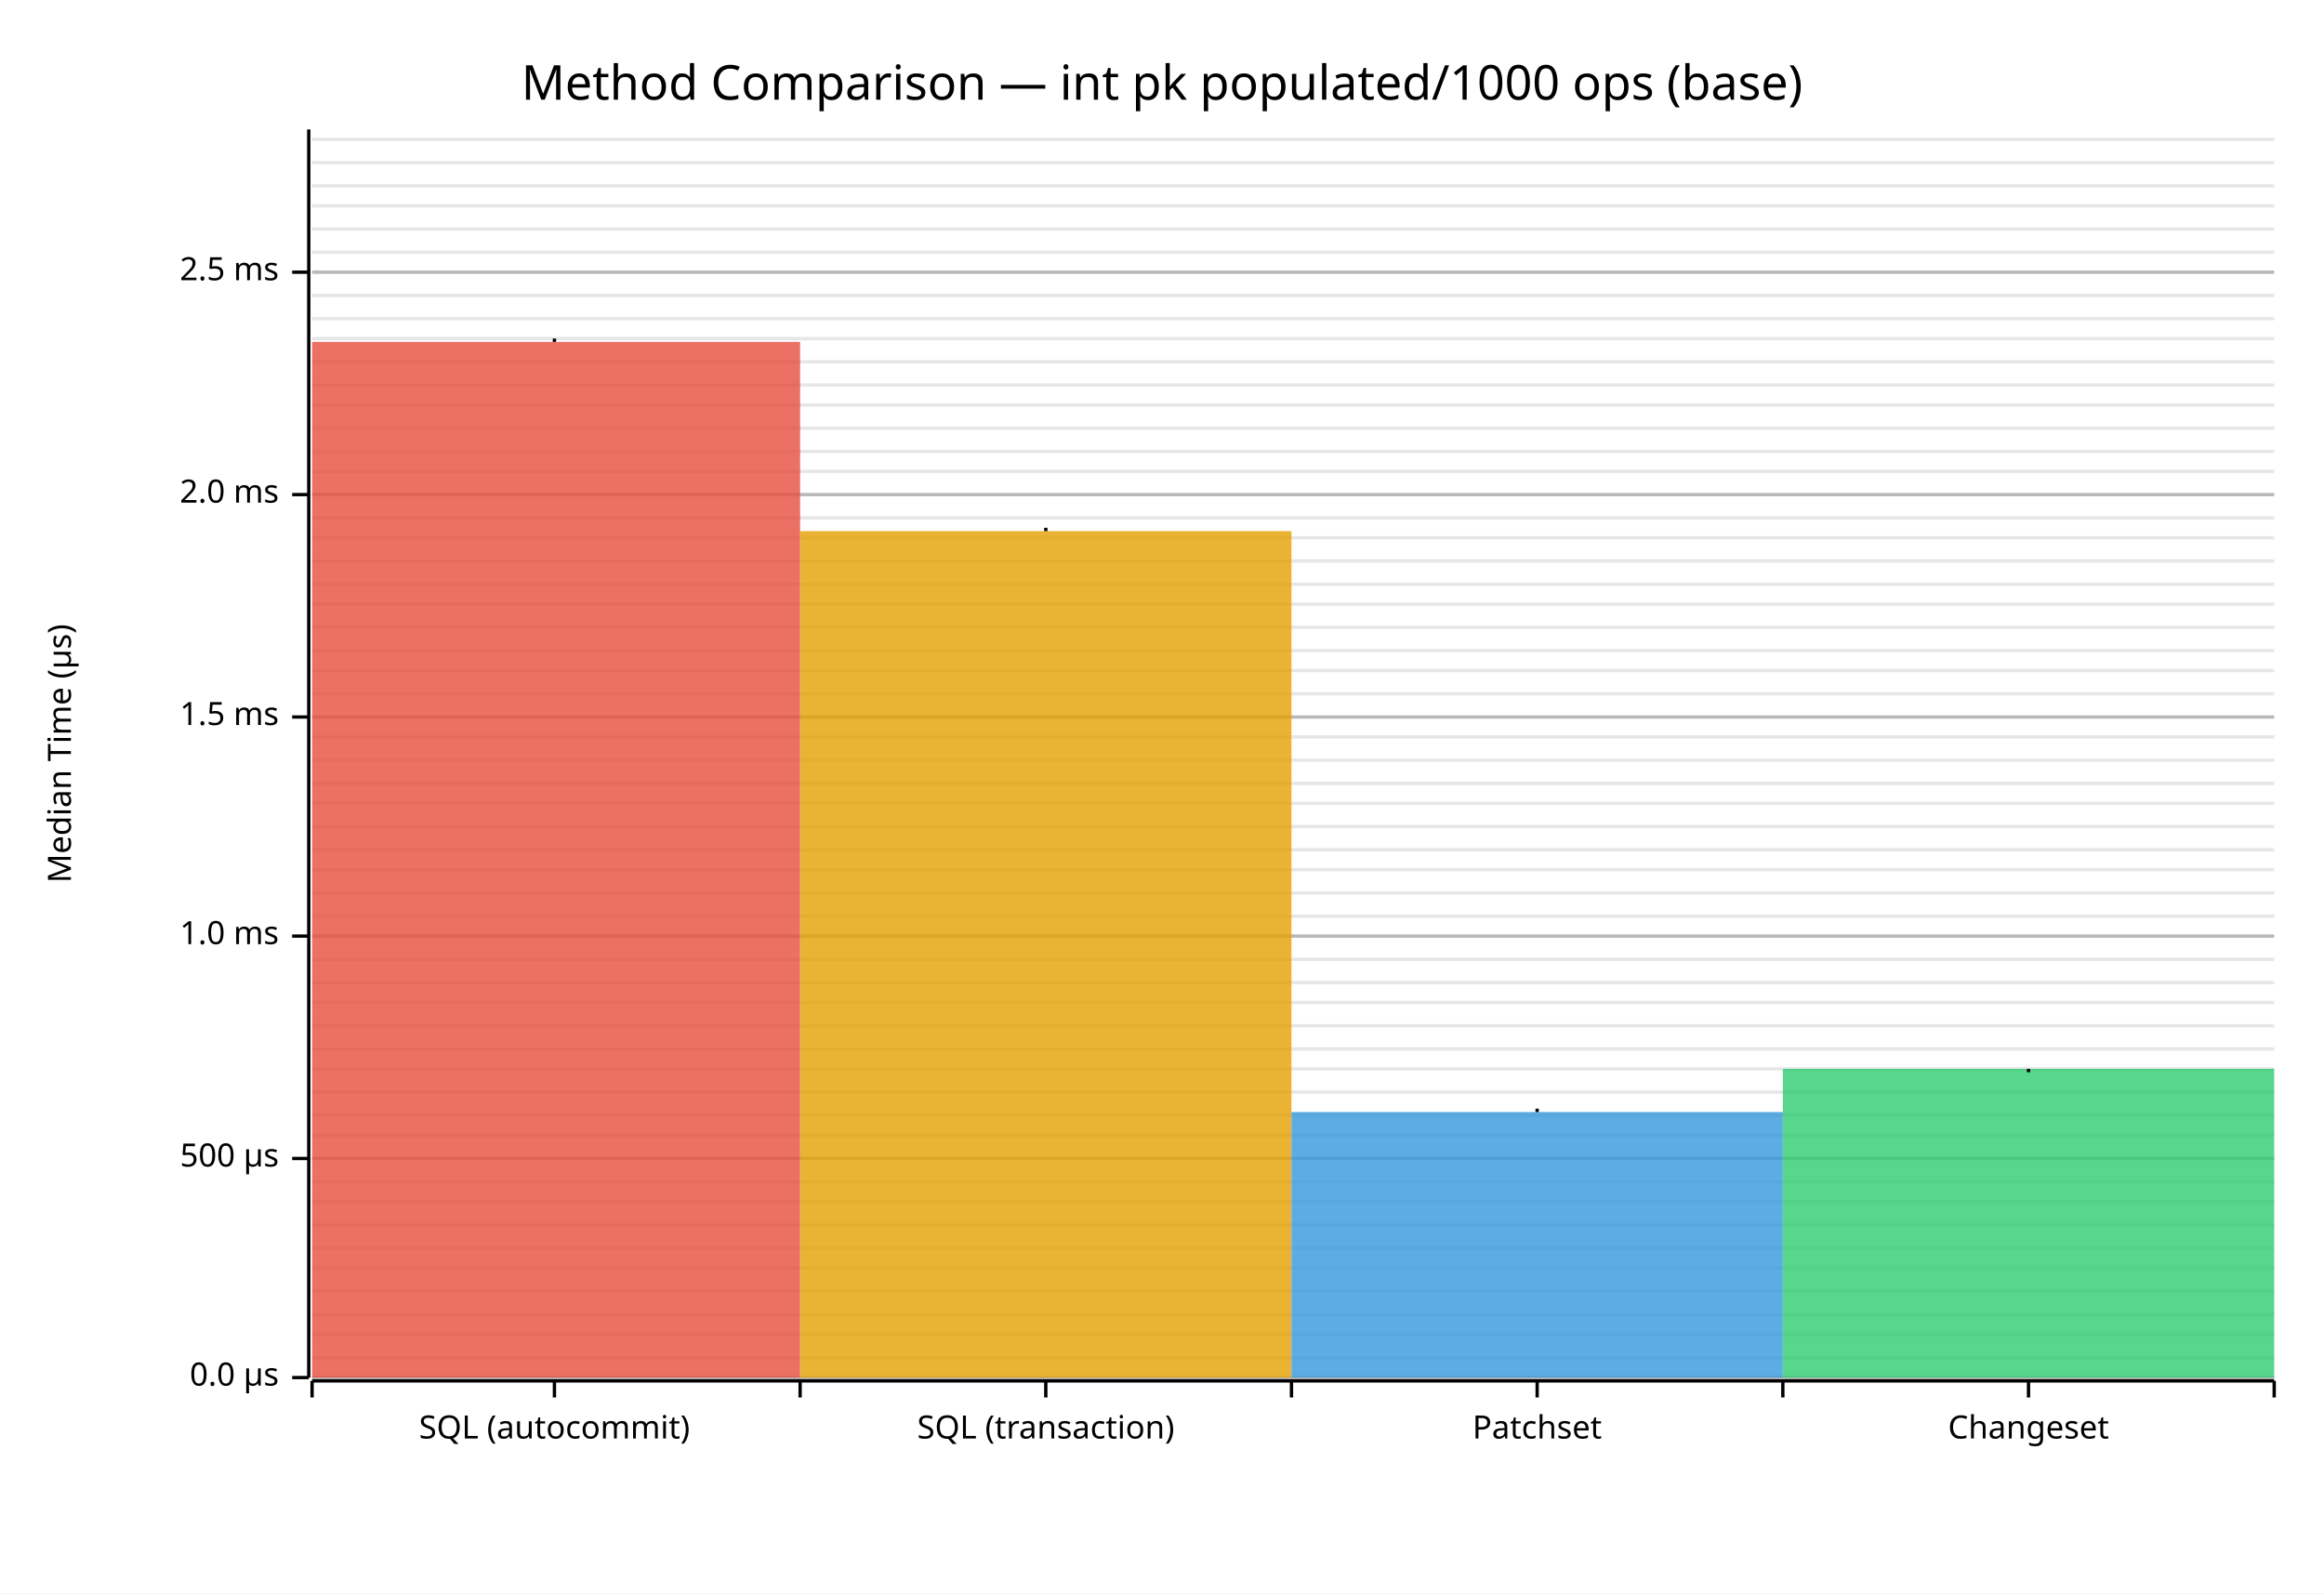
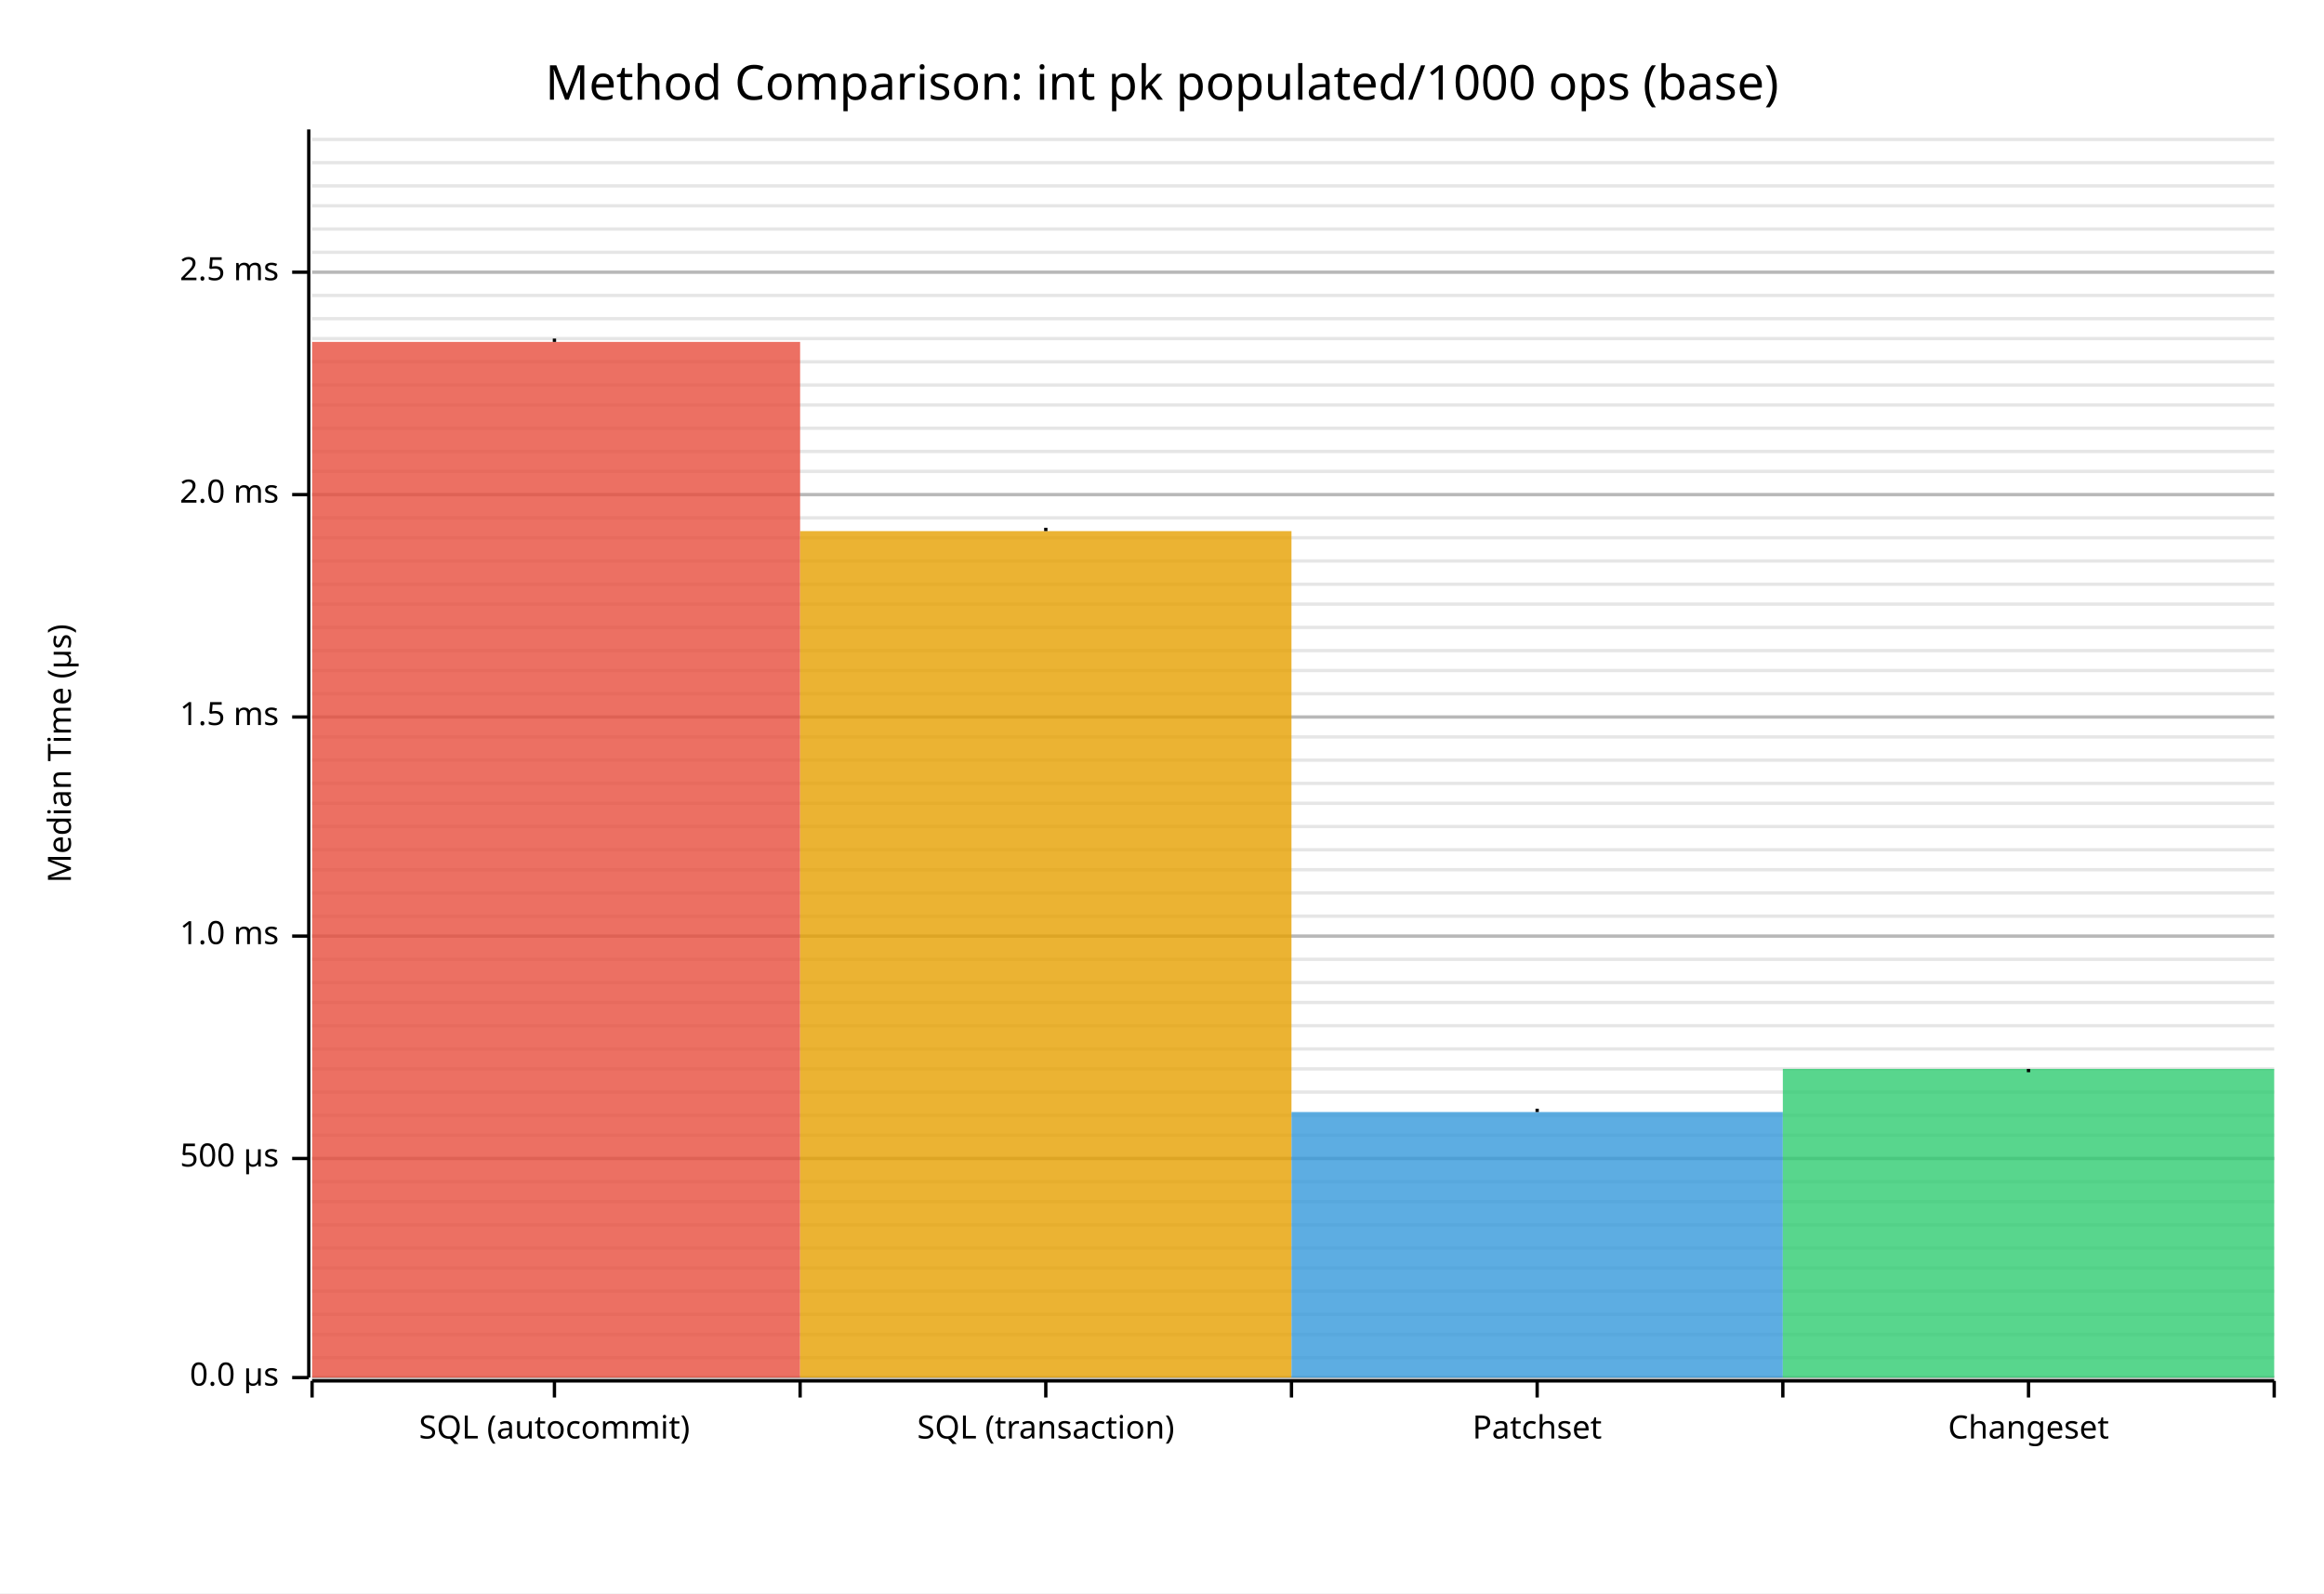
<svg xmlns="http://www.w3.org/2000/svg" width="700" height="480" viewBox="0 0 700 480">
  <rect x="0" y="0" width="700" height="480" opacity="1" fill="#FFFFFF" stroke="none" />
  <text x="350" y="19" dy="0.76em" text-anchor="middle" font-family="sans-serif" font-size="14.516" opacity="1" fill="#000000">
- Method Comparison — int pk populated/1000 ops (base)
+ Method Comparison: int pk populated/1000 ops (base)
</text>
  <line opacity="0.1" stroke="#000000" stroke-width="1" x1="94" y1="415" x2="685" y2="415" />
  <line opacity="0.1" stroke="#000000" stroke-width="1" x1="94" y1="409" x2="685" y2="409" />
  <line opacity="0.1" stroke="#000000" stroke-width="1" x1="94" y1="402" x2="685" y2="402" />
  <line opacity="0.1" stroke="#000000" stroke-width="1" x1="94" y1="396" x2="685" y2="396" />
  <line opacity="0.1" stroke="#000000" stroke-width="1" x1="94" y1="389" x2="685" y2="389" />
  <line opacity="0.1" stroke="#000000" stroke-width="1" x1="94" y1="382" x2="685" y2="382" />
  <line opacity="0.1" stroke="#000000" stroke-width="1" x1="94" y1="376" x2="685" y2="376" />
  <line opacity="0.1" stroke="#000000" stroke-width="1" x1="94" y1="369" x2="685" y2="369" />
  <line opacity="0.1" stroke="#000000" stroke-width="1" x1="94" y1="362" x2="685" y2="362" />
  <line opacity="0.1" stroke="#000000" stroke-width="1" x1="94" y1="356" x2="685" y2="356" />
  <line opacity="0.1" stroke="#000000" stroke-width="1" x1="94" y1="349" x2="685" y2="349" />
  <line opacity="0.1" stroke="#000000" stroke-width="1" x1="94" y1="342" x2="685" y2="342" />
  <line opacity="0.1" stroke="#000000" stroke-width="1" x1="94" y1="336" x2="685" y2="336" />
  <line opacity="0.1" stroke="#000000" stroke-width="1" x1="94" y1="329" x2="685" y2="329" />
  <line opacity="0.1" stroke="#000000" stroke-width="1" x1="94" y1="322" x2="685" y2="322" />
  <line opacity="0.1" stroke="#000000" stroke-width="1" x1="94" y1="316" x2="685" y2="316" />
  <line opacity="0.1" stroke="#000000" stroke-width="1" x1="94" y1="309" x2="685" y2="309" />
  <line opacity="0.1" stroke="#000000" stroke-width="1" x1="94" y1="302" x2="685" y2="302" />
  <line opacity="0.1" stroke="#000000" stroke-width="1" x1="94" y1="296" x2="685" y2="296" />
  <line opacity="0.1" stroke="#000000" stroke-width="1" x1="94" y1="289" x2="685" y2="289" />
  <line opacity="0.1" stroke="#000000" stroke-width="1" x1="94" y1="282" x2="685" y2="282" />
  <line opacity="0.1" stroke="#000000" stroke-width="1" x1="94" y1="276" x2="685" y2="276" />
  <line opacity="0.1" stroke="#000000" stroke-width="1" x1="94" y1="269" x2="685" y2="269" />
  <line opacity="0.1" stroke="#000000" stroke-width="1" x1="94" y1="262" x2="685" y2="262" />
  <line opacity="0.1" stroke="#000000" stroke-width="1" x1="94" y1="256" x2="685" y2="256" />
  <line opacity="0.1" stroke="#000000" stroke-width="1" x1="94" y1="249" x2="685" y2="249" />
  <line opacity="0.1" stroke="#000000" stroke-width="1" x1="94" y1="242" x2="685" y2="242" />
  <line opacity="0.1" stroke="#000000" stroke-width="1" x1="94" y1="236" x2="685" y2="236" />
  <line opacity="0.1" stroke="#000000" stroke-width="1" x1="94" y1="229" x2="685" y2="229" />
  <line opacity="0.1" stroke="#000000" stroke-width="1" x1="94" y1="222" x2="685" y2="222" />
  <line opacity="0.1" stroke="#000000" stroke-width="1" x1="94" y1="216" x2="685" y2="216" />
  <line opacity="0.1" stroke="#000000" stroke-width="1" x1="94" y1="209" x2="685" y2="209" />
  <line opacity="0.1" stroke="#000000" stroke-width="1" x1="94" y1="202" x2="685" y2="202" />
  <line opacity="0.1" stroke="#000000" stroke-width="1" x1="94" y1="196" x2="685" y2="196" />
  <line opacity="0.1" stroke="#000000" stroke-width="1" x1="94" y1="189" x2="685" y2="189" />
  <line opacity="0.1" stroke="#000000" stroke-width="1" x1="94" y1="182" x2="685" y2="182" />
  <line opacity="0.1" stroke="#000000" stroke-width="1" x1="94" y1="176" x2="685" y2="176" />
  <line opacity="0.1" stroke="#000000" stroke-width="1" x1="94" y1="169" x2="685" y2="169" />
  <line opacity="0.1" stroke="#000000" stroke-width="1" x1="94" y1="162" x2="685" y2="162" />
  <line opacity="0.1" stroke="#000000" stroke-width="1" x1="94" y1="156" x2="685" y2="156" />
  <line opacity="0.1" stroke="#000000" stroke-width="1" x1="94" y1="149" x2="685" y2="149" />
  <line opacity="0.1" stroke="#000000" stroke-width="1" x1="94" y1="142" x2="685" y2="142" />
  <line opacity="0.1" stroke="#000000" stroke-width="1" x1="94" y1="136" x2="685" y2="136" />
  <line opacity="0.1" stroke="#000000" stroke-width="1" x1="94" y1="129" x2="685" y2="129" />
  <line opacity="0.1" stroke="#000000" stroke-width="1" x1="94" y1="122" x2="685" y2="122" />
  <line opacity="0.1" stroke="#000000" stroke-width="1" x1="94" y1="116" x2="685" y2="116" />
  <line opacity="0.1" stroke="#000000" stroke-width="1" x1="94" y1="109" x2="685" y2="109" />
  <line opacity="0.1" stroke="#000000" stroke-width="1" x1="94" y1="102" x2="685" y2="102" />
  <line opacity="0.1" stroke="#000000" stroke-width="1" x1="94" y1="96" x2="685" y2="96" />
  <line opacity="0.1" stroke="#000000" stroke-width="1" x1="94" y1="89" x2="685" y2="89" />
  <line opacity="0.1" stroke="#000000" stroke-width="1" x1="94" y1="82" x2="685" y2="82" />
  <line opacity="0.1" stroke="#000000" stroke-width="1" x1="94" y1="76" x2="685" y2="76" />
  <line opacity="0.1" stroke="#000000" stroke-width="1" x1="94" y1="69" x2="685" y2="69" />
  <line opacity="0.1" stroke="#000000" stroke-width="1" x1="94" y1="62" x2="685" y2="62" />
  <line opacity="0.1" stroke="#000000" stroke-width="1" x1="94" y1="56" x2="685" y2="56" />
  <line opacity="0.1" stroke="#000000" stroke-width="1" x1="94" y1="49" x2="685" y2="49" />
  <line opacity="0.1" stroke="#000000" stroke-width="1" x1="94" y1="42" x2="685" y2="42" />
  <text x="14" y="227" dy="0.76em" text-anchor="middle" font-family="sans-serif" font-size="9.677" opacity="1" fill="#000000" transform="rotate(270, 14, 227)">
Median Time (µs)
</text>
  <line opacity="0.2" stroke="#000000" stroke-width="1" x1="94" y1="415" x2="685" y2="415" />
  <line opacity="0.2" stroke="#000000" stroke-width="1" x1="94" y1="349" x2="685" y2="349" />
  <line opacity="0.2" stroke="#000000" stroke-width="1" x1="94" y1="282" x2="685" y2="282" />
  <line opacity="0.2" stroke="#000000" stroke-width="1" x1="94" y1="216" x2="685" y2="216" />
  <line opacity="0.2" stroke="#000000" stroke-width="1" x1="94" y1="149" x2="685" y2="149" />
  <line opacity="0.2" stroke="#000000" stroke-width="1" x1="94" y1="82" x2="685" y2="82" />
  <polyline fill="none" opacity="1" stroke="#000000" stroke-width="1" points="93,39 93,415 " />
  <text x="84" y="415" dy="0.5ex" text-anchor="end" font-family="sans-serif" font-size="9.677" opacity="1" fill="#000000">
0.0 µs
</text>
  <polyline fill="none" opacity="1" stroke="#000000" stroke-width="1" points="88,415 93,415 " />
  <text x="84" y="349" dy="0.5ex" text-anchor="end" font-family="sans-serif" font-size="9.677" opacity="1" fill="#000000">
500 µs
</text>
  <polyline fill="none" opacity="1" stroke="#000000" stroke-width="1" points="88,349 93,349 " />
  <text x="84" y="282" dy="0.5ex" text-anchor="end" font-family="sans-serif" font-size="9.677" opacity="1" fill="#000000">
1.0 ms
</text>
  <polyline fill="none" opacity="1" stroke="#000000" stroke-width="1" points="88,282 93,282 " />
  <text x="84" y="216" dy="0.5ex" text-anchor="end" font-family="sans-serif" font-size="9.677" opacity="1" fill="#000000">
1.5 ms
</text>
  <polyline fill="none" opacity="1" stroke="#000000" stroke-width="1" points="88,216 93,216 " />
  <text x="84" y="149" dy="0.5ex" text-anchor="end" font-family="sans-serif" font-size="9.677" opacity="1" fill="#000000">
2.0 ms
</text>
  <polyline fill="none" opacity="1" stroke="#000000" stroke-width="1" points="88,149 93,149 " />
  <text x="84" y="82" dy="0.5ex" text-anchor="end" font-family="sans-serif" font-size="9.677" opacity="1" fill="#000000">
2.5 ms
</text>
  <polyline fill="none" opacity="1" stroke="#000000" stroke-width="1" points="88,82 93,82 " />
  <polyline fill="none" opacity="1" stroke="#000000" stroke-width="1" points="94,416 685,416 " />
  <text x="94" y="426" dy="0.76em" text-anchor="middle" font-family="sans-serif" font-size="9.677" opacity="1" fill="#000000">

</text>
  <polyline fill="none" opacity="1" stroke="#000000" stroke-width="1" points="94,416 94,421 " />
  <text x="167" y="426" dy="0.76em" text-anchor="middle" font-family="sans-serif" font-size="9.677" opacity="1" fill="#000000">
SQL (autocommit)
</text>
  <polyline fill="none" opacity="1" stroke="#000000" stroke-width="1" points="167,416 167,421 " />
  <text x="241" y="426" dy="0.76em" text-anchor="middle" font-family="sans-serif" font-size="9.677" opacity="1" fill="#000000">

</text>
  <polyline fill="none" opacity="1" stroke="#000000" stroke-width="1" points="241,416 241,421 " />
  <text x="315" y="426" dy="0.76em" text-anchor="middle" font-family="sans-serif" font-size="9.677" opacity="1" fill="#000000">
SQL (transaction)
</text>
  <polyline fill="none" opacity="1" stroke="#000000" stroke-width="1" points="315,416 315,421 " />
  <text x="389" y="426" dy="0.76em" text-anchor="middle" font-family="sans-serif" font-size="9.677" opacity="1" fill="#000000">

</text>
  <polyline fill="none" opacity="1" stroke="#000000" stroke-width="1" points="389,416 389,421 " />
  <text x="463" y="426" dy="0.76em" text-anchor="middle" font-family="sans-serif" font-size="9.677" opacity="1" fill="#000000">
Patchset
</text>
  <polyline fill="none" opacity="1" stroke="#000000" stroke-width="1" points="463,416 463,421 " />
  <text x="537" y="426" dy="0.76em" text-anchor="middle" font-family="sans-serif" font-size="9.677" opacity="1" fill="#000000">

</text>
  <polyline fill="none" opacity="1" stroke="#000000" stroke-width="1" points="537,416 537,421 " />
  <text x="611" y="426" dy="0.76em" text-anchor="middle" font-family="sans-serif" font-size="9.677" opacity="1" fill="#000000">
Changeset
</text>
  <polyline fill="none" opacity="1" stroke="#000000" stroke-width="1" points="611,416 611,421 " />
  <text x="685" y="426" dy="0.76em" text-anchor="middle" font-family="sans-serif" font-size="9.677" opacity="1" fill="#000000">

</text>
  <polyline fill="none" opacity="1" stroke="#000000" stroke-width="1" points="685,416 685,421 " />
  <rect x="94" y="103" width="147" height="312" opacity="0.8" fill="#E74C3C" stroke="none" />
  <polyline fill="none" opacity="1" stroke="#000000" stroke-width="1" points="167,103 167,102 " />
  <rect x="241" y="160" width="148" height="255" opacity="0.8" fill="#E6A000" stroke="none" />
  <polyline fill="none" opacity="1" stroke="#000000" stroke-width="1" points="315,160 315,159 " />
  <rect x="389" y="335" width="148" height="80" opacity="0.8" fill="#3498DB" stroke="none" />
  <polyline fill="none" opacity="1" stroke="#000000" stroke-width="1" points="463,335 463,334 " />
  <rect x="537" y="322" width="148" height="93" opacity="0.8" fill="#2ECC71" stroke="none" />
  <polyline fill="none" opacity="1" stroke="#000000" stroke-width="1" points="611,323 611,322 " />
</svg>
